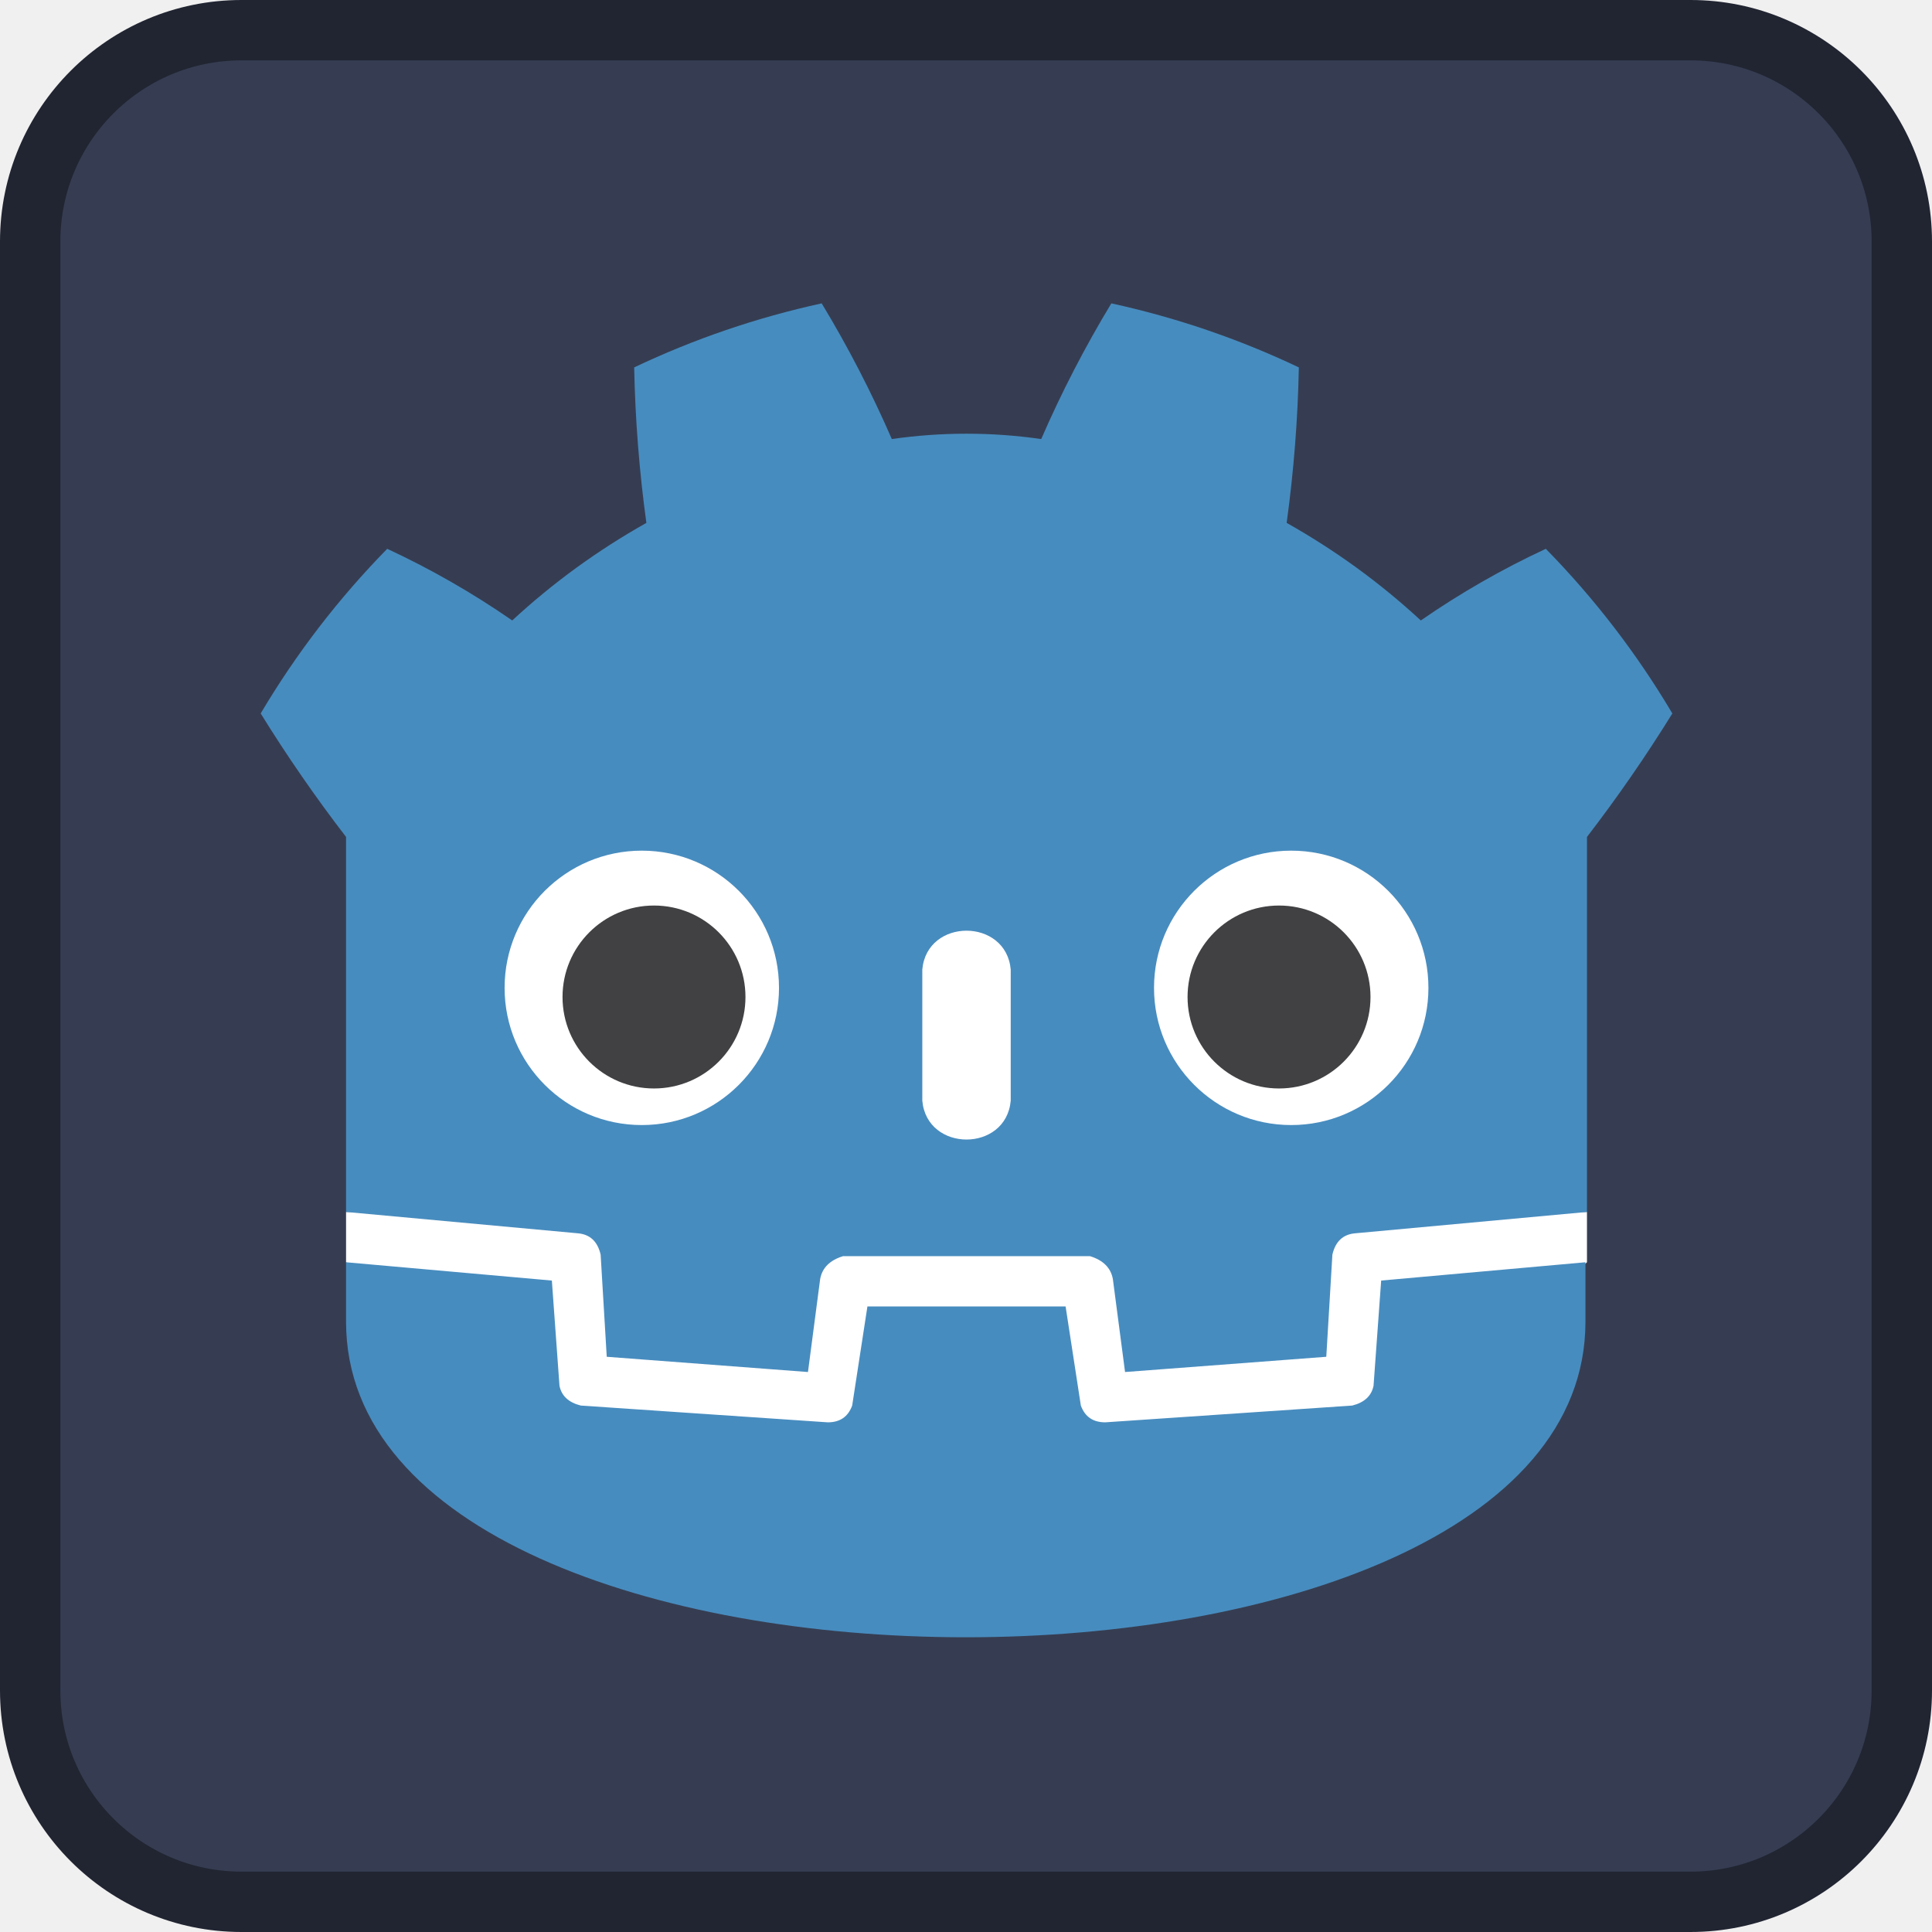
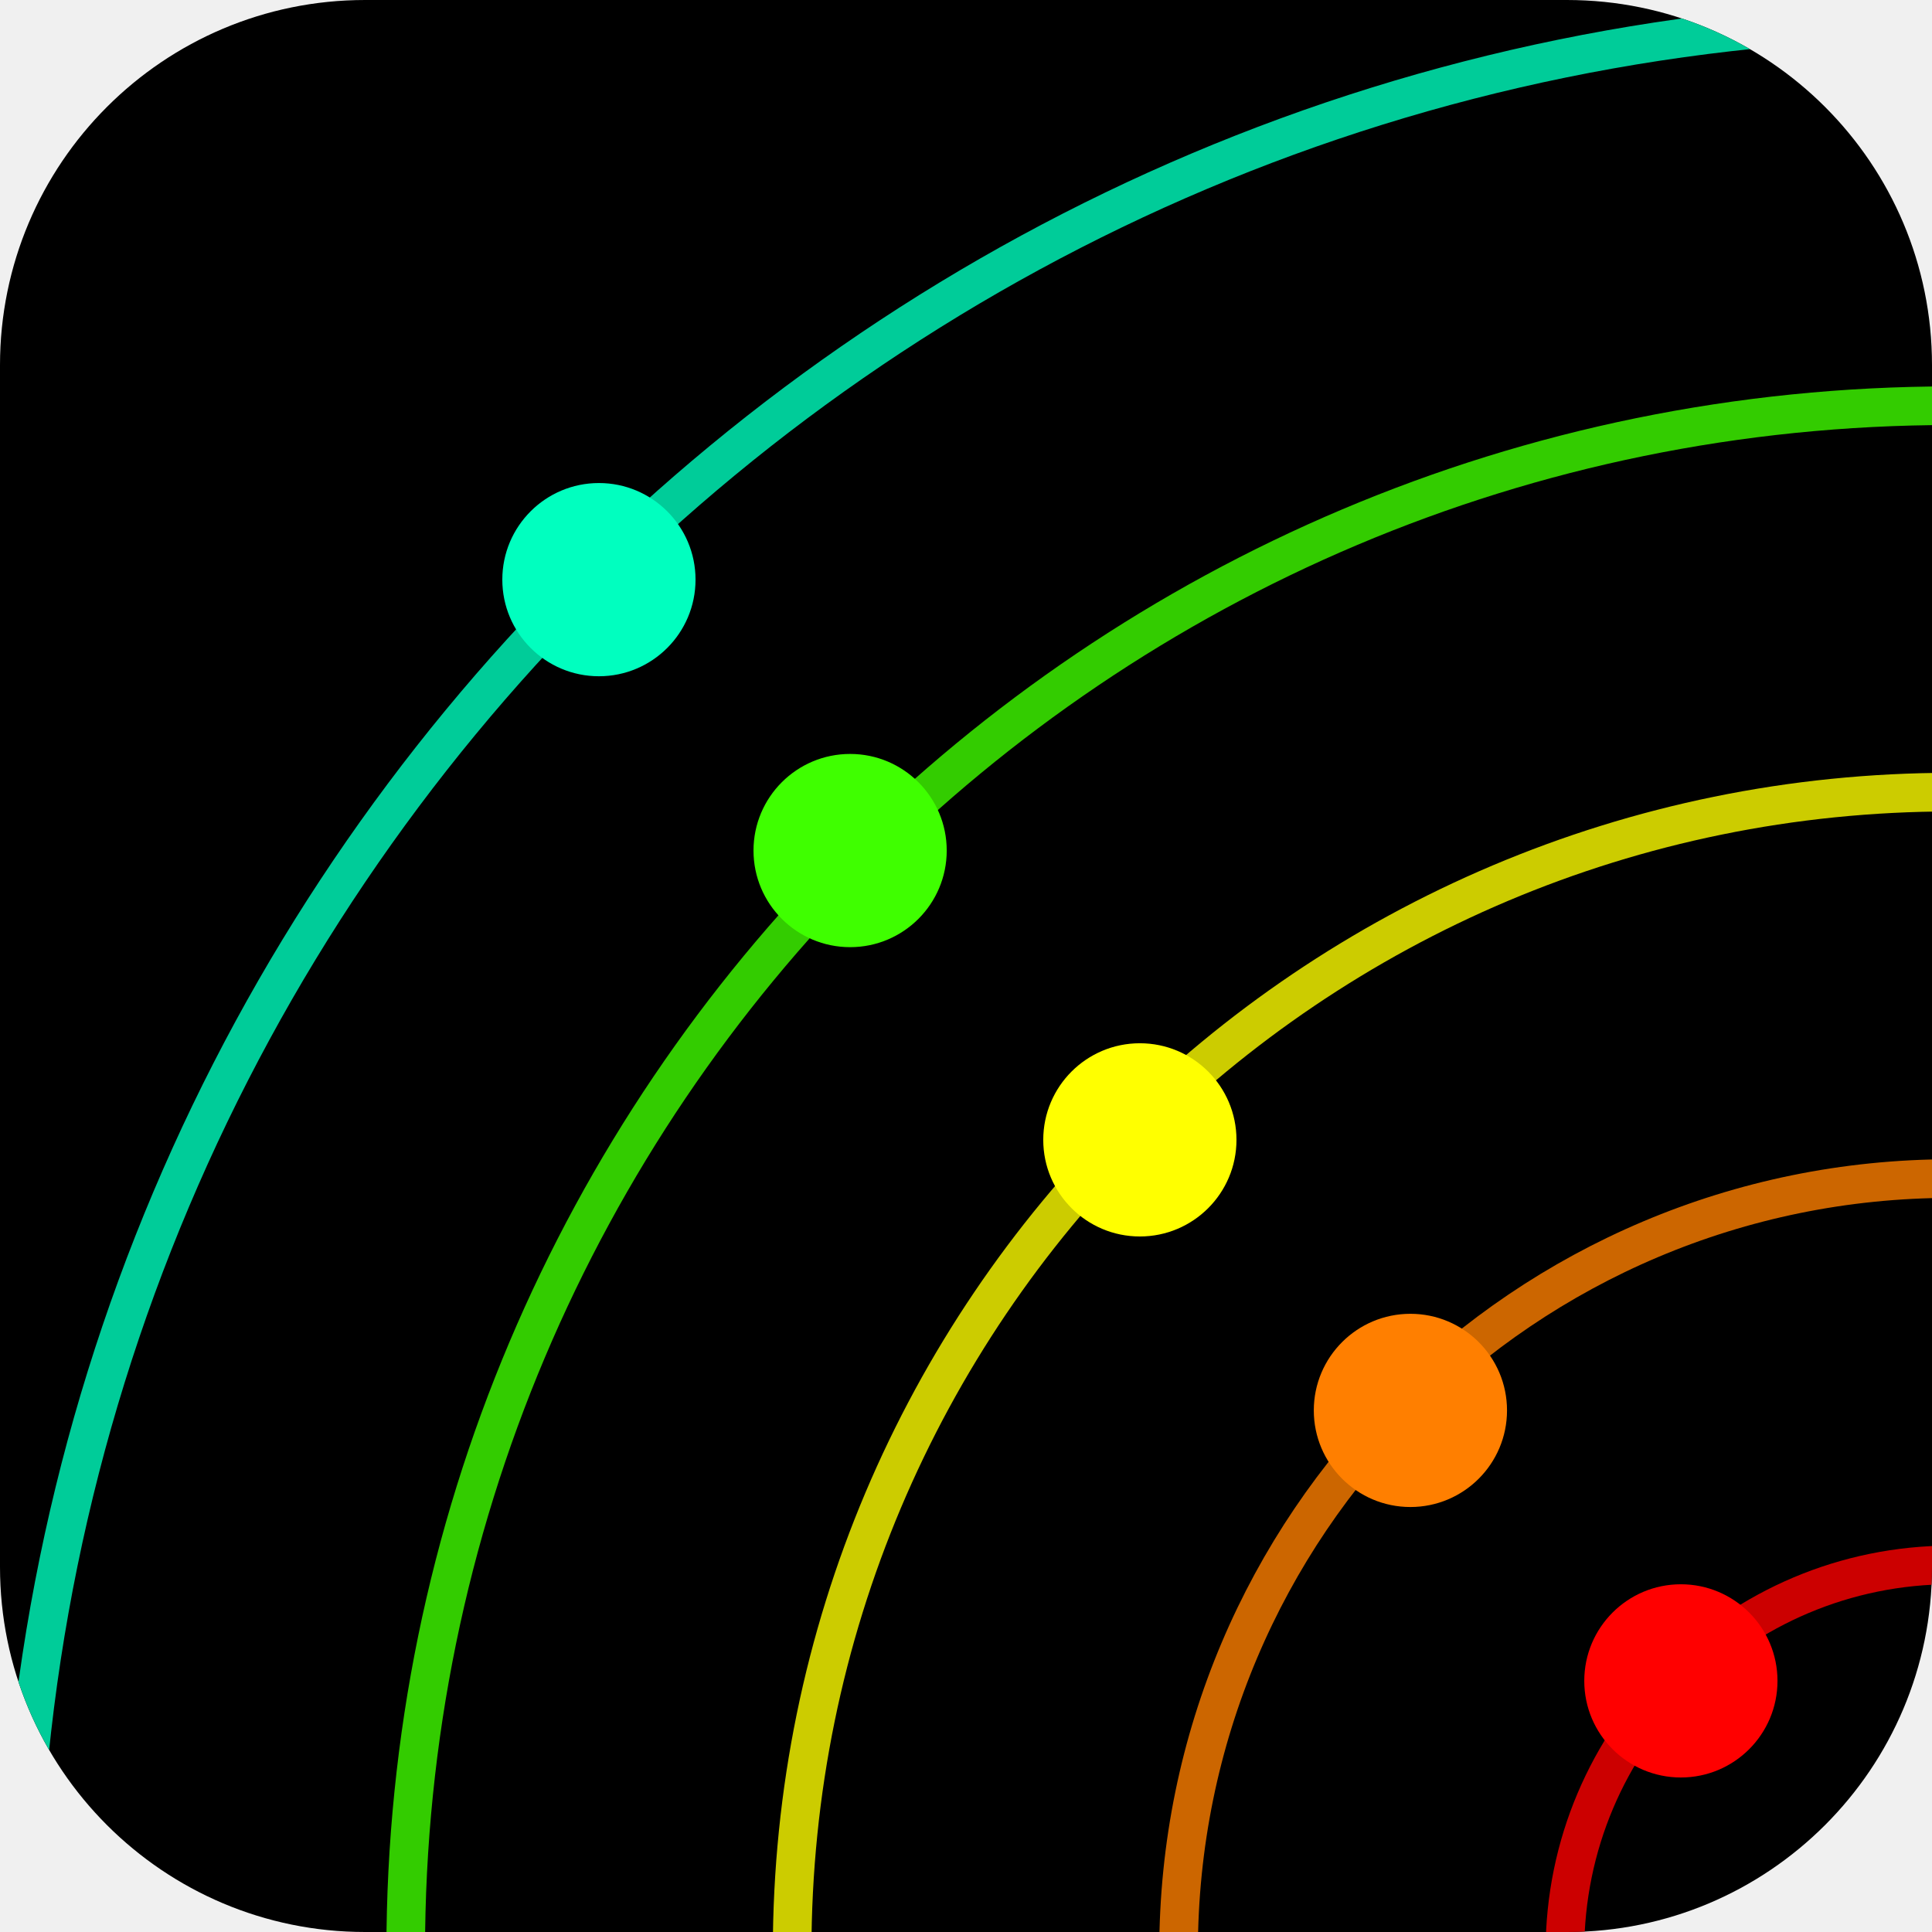
- <svg xmlns="http://www.w3.org/2000/svg" height="128" width="128">
-   <rect x="2" y="2" width="124" height="124" rx="14" fill="#363d52" stroke="#212532" stroke-width="4" />
-   <g transform="scale(.101) translate(122 122)">
-     <g fill="#fff">
-       <path d="M105 673v33q407 354 814 0v-33z" />
-       <path fill="#478cbf" d="m105 673 152 14q12 1 15 14l4 67 132 10 8-61q2-11 15-15h162q13 4 15 15l8 61 132-10 4-67q3-13 15-14l152-14V427q30-39 56-81-35-59-83-108-43 20-82 47-40-37-88-64 7-51 8-102-59-28-123-42-26 43-46 89-49-7-98 0-20-46-46-89-64 14-123 42 1 51 8 102-48 27-88 64-39-27-82-47-48 49-83 108 26 42 56 81zm0 33v39c0 276 813 276 813 0v-39l-134 12-5 69q-2 10-14 13l-162 11q-12 0-16-11l-10-65H447l-10 65q-4 11-16 11l-162-11q-12-3-14-13l-5-69z" />
-       <path d="M483 600c3 34 55 34 58 0v-86c-3-34-55-34-58 0z" />
-       <circle cx="725" cy="526" r="90" />
-       <circle cx="299" cy="526" r="90" />
-     </g>
-     <g fill="#414042">
-       <circle cx="307" cy="532" r="60" />
-       <circle cx="717" cy="532" r="60" />
-     </g>
+ <svg xmlns="http://www.w3.org/2000/svg" width="100" height="100" viewBox="0 0 26.458 26.458" version="1.1" id="svg1">
+   <defs id="defs1">
+     <clipPath clipPathUnits="userSpaceOnUse" id="clipPath57">
+       <path id="path57" style="stroke-width:0.529;stroke-dashoffset:0.265;paint-order:markers fill stroke" d="m 5,0 h 16.458 a 5,5 45 0 1 5,5 v 16.458 a 5,5 135 0 1 -5,5 H 5 a 5,5 45 0 1 -5,-5 V 5 A 5,5 135 0 1 5,0 Z" />
+     </clipPath>
+     <clipPath clipPathUnits="userSpaceOnUse" id="clipPath58">
+       <path id="path58" style="stroke-width:0.529;stroke-dashoffset:0.265;paint-order:markers fill stroke" d="m 5,0 h 16.458 a 5,5 45 0 1 5,5 v 16.458 a 5,5 135 0 1 -5,5 H 5 a 5,5 45 0 1 -5,-5 V 5 A 5,5 135 0 1 5,0 Z" />
+     </clipPath>
+     <clipPath clipPathUnits="userSpaceOnUse" id="clipPath59">
+       <path id="path59" style="stroke-width:0.529;stroke-dashoffset:0.265;paint-order:markers fill stroke" d="m 5,0 h 16.458 a 5,5 45 0 1 5,5 v 16.458 a 5,5 135 0 1 -5,5 H 5 a 5,5 45 0 1 -5,-5 V 5 A 5,5 135 0 1 5,0 Z" />
+     </clipPath>
+     <clipPath clipPathUnits="userSpaceOnUse" id="clipPath60">
+       <path id="path60" style="stroke-width:0.529;stroke-dashoffset:0.265;paint-order:markers fill stroke" d="m 5,0 h 16.458 a 5,5 45 0 1 5,5 v 16.458 a 5,5 135 0 1 -5,5 H 5 a 5,5 45 0 1 -5,-5 V 5 A 5,5 135 0 1 5,0 Z" />
+     </clipPath>
+     <clipPath clipPathUnits="userSpaceOnUse" id="clipPath61">
+       <path id="path61" style="stroke-width:0.529;stroke-dashoffset:0.265;paint-order:markers fill stroke" d="m 5,0 h 16.458 a 5,5 45 0 1 5,5 v 16.458 a 5,5 135 0 1 -5,5 H 5 a 5,5 45 0 1 -5,-5 V 5 A 5,5 135 0 1 5,0 Z" />
+     </clipPath>
+     <clipPath clipPathUnits="userSpaceOnUse" id="clipPath62">
+       <path id="path62" style="stroke-width:0.529;stroke-dashoffset:0.265;paint-order:markers fill stroke" d="m 5,0 h 16.458 a 5,5 45 0 1 5,5 v 16.458 a 5,5 135 0 1 -5,5 H 5 a 5,5 45 0 1 -5,-5 V 5 A 5,5 135 0 1 5,0 Z" />
+     </clipPath>
+     <clipPath clipPathUnits="userSpaceOnUse" id="clipPath63">
+       <path id="path63" style="stroke-width:0.529;stroke-dashoffset:0.265;paint-order:markers fill stroke" d="m 5,0 h 16.458 a 5,5 45 0 1 5,5 v 16.458 a 5,5 135 0 1 -5,5 H 5 a 5,5 45 0 1 -5,-5 V 5 A 5,5 135 0 1 5,0 Z" />
+     </clipPath>
+     <clipPath clipPathUnits="userSpaceOnUse" id="clipPath64">
+       <path id="path64" style="stroke-width:0.529;stroke-dashoffset:0.265;paint-order:markers fill stroke" d="m 5,0 h 16.458 a 5,5 45 0 1 5,5 v 16.458 a 5,5 135 0 1 -5,5 H 5 a 5,5 45 0 1 -5,-5 V 5 A 5,5 135 0 1 5,0 Z" />
+     </clipPath>
+     <clipPath clipPathUnits="userSpaceOnUse" id="clipPath65">
+       <path id="path65" style="stroke-width:0.529;stroke-dashoffset:0.265;paint-order:markers fill stroke" d="m 5,0 h 16.458 a 5,5 45 0 1 5,5 v 16.458 a 5,5 135 0 1 -5,5 H 5 a 5,5 45 0 1 -5,-5 V 5 A 5,5 135 0 1 5,0 Z" />
+     </clipPath>
+     <clipPath clipPathUnits="userSpaceOnUse" id="clipPath66">
+       <path id="path66" style="stroke-width:0.529;stroke-dashoffset:0.265;paint-order:markers fill stroke" d="m 5,0 h 16.458 a 5,5 45 0 1 5,5 v 16.458 a 5,5 135 0 1 -5,5 H 5 a 5,5 45 0 1 -5,-5 V 5 A 5,5 135 0 1 5,0 Z" />
+     </clipPath>
+   </defs>
+   <g id="layer1">
+     <path id="rect66" style="stroke-width:0.529;stroke-dashoffset:0.265;paint-order:markers fill stroke" d="m 5,0 h 16.458 a 5,5 45 0 1 5,5 v 16.458 a 5,5 135 0 1 -5,5 H 5 a 5,5 45 0 1 -5,-5 V 5 A 5,5 135 0 1 5,0 Z" />
+     <circle style="fill:none;stroke:#33cc00;stroke-width:0.529;stroke-dasharray:none;stroke-dashoffset:0.265;stroke-opacity:1;paint-order:markers fill stroke" id="path24" cx="26.723" cy="26.723" r="21.167" clip-path="url(#clipPath66)" />
+     <circle style="fill:none;stroke:#cccc00;stroke-width:0.529;stroke-dasharray:none;stroke-dashoffset:0.265;stroke-opacity:1;paint-order:markers fill stroke" id="path25" cx="26.723" cy="26.723" r="15.875" clip-path="url(#clipPath65)" />
+     <circle style="fill:none;stroke:#cc6600;stroke-width:0.529;stroke-dasharray:none;stroke-dashoffset:0.265;stroke-opacity:1;paint-order:markers fill stroke" id="path26" cx="26.723" cy="26.723" r="10.583" clip-path="url(#clipPath64)" />
+     <circle style="fill:none;stroke:#cc0000;stroke-width:0.529;stroke-dasharray:none;stroke-dashoffset:0.265;stroke-opacity:1;paint-order:markers fill stroke" id="path27" cx="26.723" cy="26.723" r="5.292" clip-path="url(#clipPath63)" />
+     <circle style="fill:none;stroke:#00cc99;stroke-width:0.529;stroke-dasharray:none;stroke-dashoffset:0.265;stroke-opacity:1;paint-order:markers fill stroke" id="path28" cx="26.723" cy="26.723" r="26.458" clip-path="url(#clipPath62)" />
+     <ellipse style="fill:#ff0000;fill-opacity:1;stroke:none;stroke-width:0.265;stroke-dasharray:none;stroke-dashoffset:0.265;stroke-opacity:1;paint-order:markers fill stroke" id="path29" cx="23.019" cy="23.019" rx="1.323" ry="1.323" clip-path="url(#clipPath61)" />
+     <ellipse style="fill:#ff7f00;fill-opacity:1;stroke:none;stroke-width:0.265;stroke-dasharray:none;stroke-dashoffset:0.265;stroke-opacity:1;paint-order:markers fill stroke" id="path29-2" cx="19.315" cy="19.315" rx="1.323" ry="1.323" clip-path="url(#clipPath60)" />
+     <ellipse style="fill:#ffff00;fill-opacity:1;stroke:none;stroke-width:0.265;stroke-dasharray:none;stroke-dashoffset:0.265;stroke-opacity:1;paint-order:markers fill stroke" id="path29-7" cx="15.61" cy="15.61" rx="1.323" ry="1.323" clip-path="url(#clipPath59)" />
+     <ellipse style="fill:#3fff00;fill-opacity:1;stroke:none;stroke-width:0.265;stroke-dasharray:none;stroke-dashoffset:0.265;stroke-opacity:1;paint-order:markers fill stroke" id="path29-1" cx="11.642" cy="11.648" rx="1.323" ry="1.323" clip-path="url(#clipPath58)" />
+     <ellipse style="fill:#00ffbf;fill-opacity:1;stroke:none;stroke-width:0.265;stroke-dasharray:none;stroke-dashoffset:0.265;stroke-opacity:1;paint-order:markers fill stroke" id="path29-8" cx="8.202" cy="7.938" rx="1.323" ry="1.323" clip-path="url(#clipPath57)" />
  </g>
</svg>
